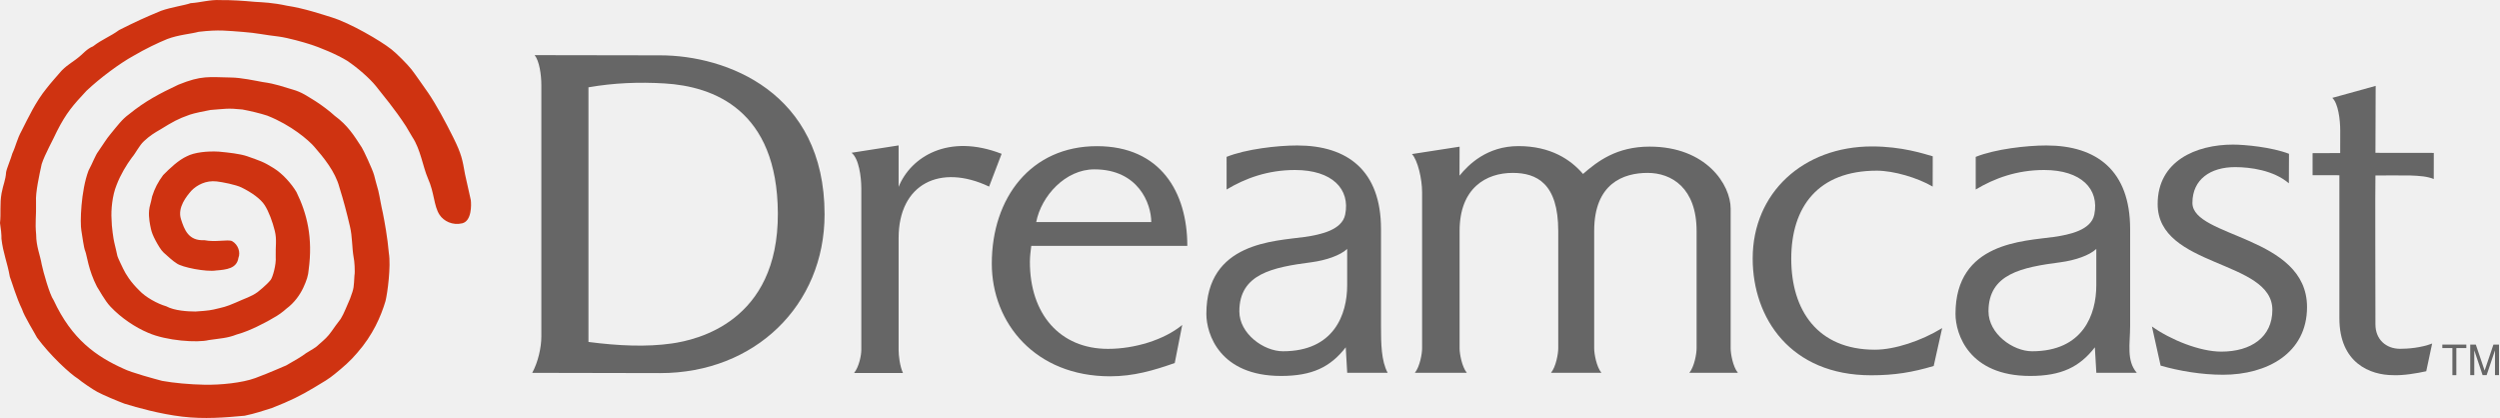
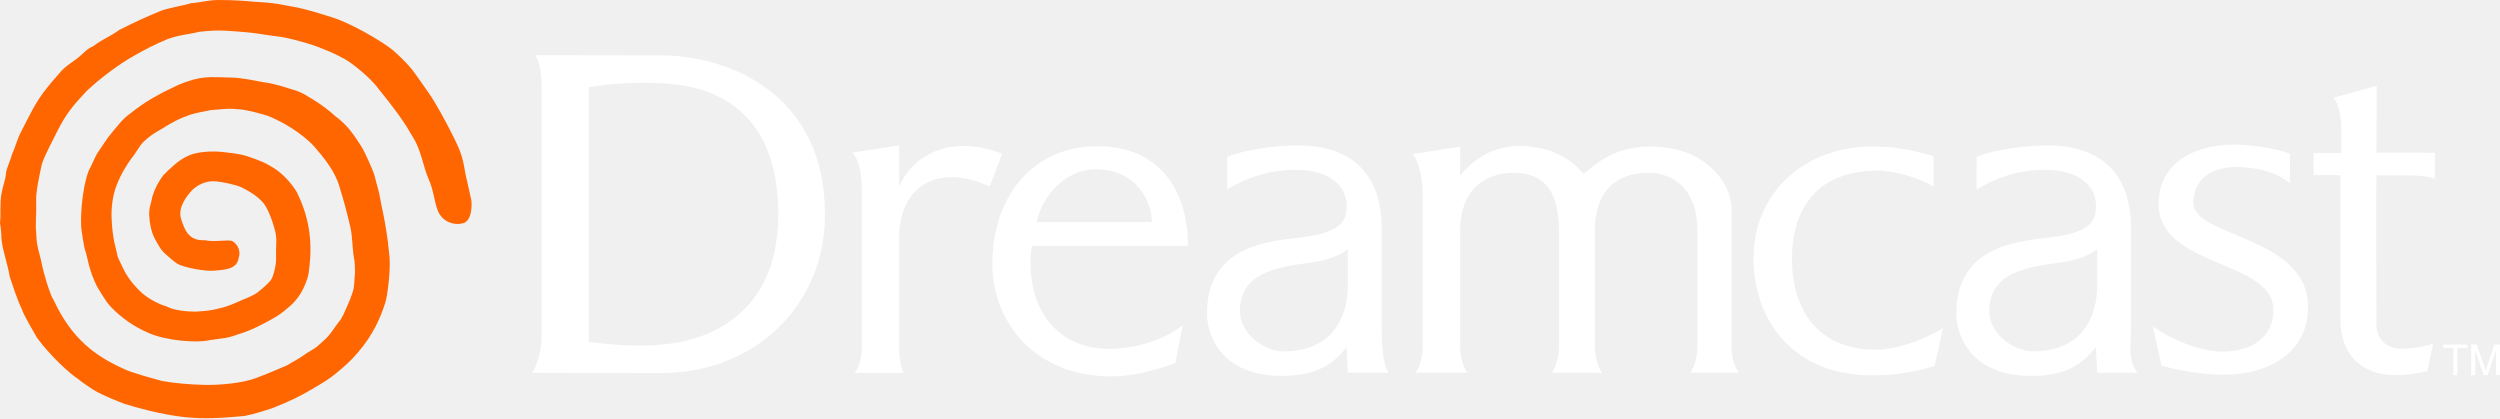
- <svg xmlns="http://www.w3.org/2000/svg" version="1.2" baseProfile="tiny" id="Layer_1" x="0px" y="0px" width="566.93px" height="94.787px" viewBox="0 0 566.93 94.787" xml:space="preserve">
-   <g>
-     <polygon fill="#666666" points="556.359,78.931 554.074,78.931 554.074,78.142 559.518,78.142 559.518,78.931 557.252,78.931    557.252,85.077 556.359,85.077  " />
-     <polygon fill="#666666" points="563.211,85.077 561.318,79.442 561.318,85.077 560.404,85.077 560.404,78.142 561.668,78.142    563.668,84.038 565.666,78.142 566.93,78.142 566.93,85.077 566.02,85.077 566.02,79.442 564.125,85.077  " />
-     <path fill="#666666" d="M122.813,19.344c0-2.409-0.458-5.529-1.522-6.841c6.973,0,22.039,0.046,28.497,0.046   c14.859,0,37.277,8.247,37.277,36.052c0,20.635-15.826,36.008-37.277,36.008c-4.705,0-22.67-0.058-29.044-0.058   c1.306-2.411,2.069-5.685,2.069-8.269V19.344L122.813,19.344z M133.5,77.543c6.858,0.892,13.189,1.165,18.917,0.347   c5.542-0.793,24.165-4.805,24.049-29.529c-0.109-23.431-14.581-28.788-25.731-29.443c-5.819-0.343-11.436-0.123-17.236,0.881   L133.5,77.543L133.5,77.543z" />
-     <path fill="#666666" d="M193.187,34.642l10.676-1.667c0,2.186,0,8.596,0,9.4c2.738-6.767,11.259-12.205,23.366-7.493l-2.838,7.433   c-11.082-5.26-20.528-0.646-20.528,11.661V79.37c0,1.209,0.264,3.648,0.985,5.213h-11.089c1.12-1.381,1.64-4.004,1.64-5.213V42.74   C195.396,40.083,194.854,35.97,193.187,34.642L193.187,34.642z" />
-     <path fill="#666666" d="M530.719,39.738c0,0.693,0,30.229,0,32.434c0,10.183,7.019,12.905,12.219,12.905   c2.197,0.107,5.313-0.406,7.488-0.889l1.338-6.285c-2.535,0.97-5.481,1.197-7.25,1.197c-3.26,0-5.617-2.164-5.617-5.549   c0-3.037-0.077-32.809,0-33.761h-0.034c0.432,0,7.196-0.024,7.879,0c2.217,0.078,3.92,0.213,5.387,0.803l0.008-5.919   c0,0-12.985-0.017-13.239-0.017l0.053-15.181l-9.838,2.719c1.356,1.269,1.797,4.982,1.797,7.431c0,0-0.008,4.536-0.008,5.083   c-0.441,0-5.438,0.025-6.265,0.025v5.001C525.51,39.735,530.719,39.738,530.719,39.738L530.719,39.738z" />
-     <path fill="#666666" d="M488.193,74.036c4.229,3.021,10.866,5.703,15.733,5.703c6.752,0,11.588-3.285,11.588-9.469   c0-11.414-26.022-9.522-26.022-24.004c0-9.792,8.756-13.476,17.1-13.476c2.683,0,8.806,0.582,12.697,2.088l-0.031,6.688   c-3.459-2.955-8.735-3.669-12.213-3.669c-5.521,0-9.668,2.74-9.668,8.112c0,7.887,26.002,7.43,26.002,23.621   c0,10.471-9.07,15.354-19.055,15.354c-4.865,0-9.939-0.862-14.16-2.071L488.193,74.036L488.193,74.036z" />
-     <path fill="#666666" d="M331.107,39.839c0-0.592,0.021-5.895,0.021-6.574l-10.809,1.671c1.303,1.365,2.303,5.623,2.303,8.667   v35.414c0,1.209-0.519,4.143-1.641,5.521h11.784c-1.118-1.381-1.637-4.313-1.637-5.521V52.372c0-9.75,6.031-13.164,12.035-13.164   c5.434,0,10.344,2.352,10.344,13.164v26.646c0,1.209-0.52,4.142-1.637,5.521h11.428c-1.123-1.381-1.637-4.313-1.637-5.521V52.372   c0-10.811,6.678-13.164,12.123-13.164c5.43,0,11.111,3.411,11.111,13.164v26.646c0,1.209-0.515,4.142-1.642,5.521h11.008   c-1.127-1.381-1.639-4.313-1.639-5.521V47.312c0-5.404-5.516-14.063-18.391-14.063c-7.492,0-11.818,3.333-15.103,6.2   c-2.793-3.26-7.34-6.317-14.647-6.317C337.365,33.129,333.162,37.302,331.107,39.839L331.107,39.839z" />
-     <path fill="#666666" d="M305.621,56.453c-1.543,1.453-4.773,2.579-8.107,3.019c-8.762,1.147-16.352,2.604-16.352,11.137   c0,5.063,5.52,9.048,9.891,9.048c11.578,0,14.57-8.353,14.57-14.935v-8.269H305.621L305.621,56.453z M278.269,35.57   c4.419-1.771,11.549-2.583,16.021-2.583c11.42,0,19.008,5.705,19.008,18.95v21.972c0,4.069,0.062,7.924,1.512,10.631h-9.178   l-0.332-5.78c-3.473,4.487-7.627,6.495-14.676,6.495c-13.91,0-16.946-9.503-16.946-14.069c0-16.297,15.512-16.485,22.249-17.447   c3.728-0.526,8.521-1.58,9.244-5.074c1.188-5.78-2.942-10.114-11.385-10.114c-6.197,0-11.273,1.885-15.514,4.422L278.269,35.57   L278.269,35.57z M475.572,56.453c-1.541,1.453-4.773,2.579-8.109,3.019c-8.76,1.147-16.348,2.604-16.348,11.137   c0,5.063,5.516,9.048,9.887,9.048c11.576,0,14.57-8.353,14.57-14.935V56.453L475.572,56.453z M448.223,35.57   c4.418-1.771,11.556-2.583,16.023-2.583c11.414,0,19.002,5.705,19.002,18.95v21.972c0,4.069-0.887,7.841,1.508,10.631h-9.176   l-0.334-5.78c-3.478,4.487-7.625,6.495-14.674,6.495c-13.902,0-16.943-9.503-16.943-14.069c0-16.297,15.512-16.485,22.246-17.447   c3.729-0.526,8.527-1.58,9.242-5.074c1.19-5.78-2.941-10.114-11.385-10.114c-6.195,0-11.271,1.885-15.513,4.422v-7.4L448.223,35.57   L448.223,35.57z" />
-     <path fill="#666666" d="M438.451,42.308c-3.443-2.012-8.879-3.605-12.67-3.605c-13.312,0-19.412,8.185-19.412,19.976   c0,11.68,5.965,20.625,18.983,20.625c4.462,0,10.535-2.006,15.25-4.902l-1.918,8.593c-4.799,1.428-8.842,2.108-14.194,2.108   c-18.295,0-26.871-12.977-26.871-26.479c0-14.921,11.504-25.417,27.072-25.417c6.805,0,11.771,1.668,13.776,2.238L438.451,42.308   L438.451,42.308z" />
-     <path fill="#666666" d="M233.646,59.304c0.008-1.234,0.172-2.41,0.31-3.55h35.401c0-12.169-6.087-22.608-20.505-22.608   c-14.965,0-23.85,11.703-23.85,26.63c0,13.498,9.891,25.56,26.832,25.56c5.356,0,9.834-1.319,14.669-3.012l1.701-8.63   c-4.135,3.404-10.817,5.418-16.849,5.418C240.514,79.112,233.599,71.263,233.646,59.304L233.646,59.304z M235.077,50.356   c1.149-5.92,6.628-11.952,13.184-11.952c10.018,0,12.917,7.817,12.917,11.952C261.176,50.356,235.077,50.375,235.077,50.356   L235.077,50.356z" />
-   </g>
-   <path fill="#CF3311" d="M65.058,1.288c3.969,0.596,8.026,1.984,10.141,2.63C79.46,5.22,86.376,9.269,88.82,11.209  c1.157,0.918,3.585,3.323,4.528,4.533c0.917,1.179,2.667,3.733,3.783,5.308c1.781,2.597,3.874,6.466,5.648,10.025  c1.984,3.978,2.12,5.13,2.721,8.455l1.311,5.862c0.123,1.014,0.227,4.731-1.957,5.251c-2.181,0.521-4.199-0.483-5.15-1.955  c-1.316-2.036-1.133-4.926-2.623-8.234c-1.161-2.674-1.666-6.561-3.521-9.355l-1.453-2.458c-2.573-3.96-5.253-7.103-6.851-9.153  c-1.411-1.723-4.04-4.064-6.531-5.729c-2.306-1.398-6.032-2.993-8.719-3.813c-0.856-0.279-4.524-1.357-6.8-1.66  c-3.093-0.347-5.126-0.836-8.063-1.043c-3.63-0.256-5.367-0.578-10.074-0.028c-1.783,0.484-4.605,0.676-7.147,1.647  c-2.053,0.837-4.906,2.189-7.703,3.832c-3.012,1.651-7.578,5.026-10.609,7.907c-3.054,3.263-4.582,5.014-6.687,9.15  c-0.931,2.046-2.736,5.213-3.464,7.447c-0.497,2.269-1.443,6.5-1.286,8.556c0.073,3.681-0.25,4.44,0.027,7.45  c0.01,2.71,0.899,4.588,1.27,6.806c0.315,1.53,1.787,6.828,2.694,8.062c4.129,8.9,9.675,12.755,15.856,15.537  c1.742,0.888,7.191,2.346,8.767,2.763c2.69,0.485,6.227,0.81,9.633,0.875c3.583,0.069,8.522-0.414,11.517-1.519  c3.244-1.193,6.997-2.891,6.953-2.84c1.504-0.832,3.802-2.187,4.516-2.781c1.383-0.885,2.217-1.228,3.034-2.08  c1.184-1.033,1.898-1.629,2.794-2.91c0.497-0.721,1.292-1.827,2.059-2.805c0.83-1.36,1.307-2.793,2.116-4.564  c0.968-2.623,0.818-2.496,1.003-5.277c0.175-0.807-0.02-3.519-0.164-3.979c-0.437-2.502-0.283-4.709-0.856-7.139  c-0.771-3.287-1.417-5.747-2.402-8.899c-0.929-3.549-3.656-6.838-5.702-9.188c-1.268-1.457-5.201-4.895-10.658-7.043  c-1.538-0.517-4.05-1.103-5.647-1.395c-3.41-0.356-3.965-0.127-7.229,0.111c-1.124,0.196-3.731,0.729-4.692,1.066  c-2.804,0.985-3.835,1.611-6.702,3.366c-1.334,0.775-2.34,1.368-3.705,2.646c-1.089,1.008-1.868,2.72-2.748,3.725  c-1.209,1.644-2.554,3.836-3.456,6.201c-0.978,2.353-1.293,5.664-1.143,7.795c0,1.621,0.441,4.598,0.616,5.246  c0.176,0.65,0.616,2.67,0.71,3.076c0.097,0.405,1.145,2.541,1.292,2.853c0.593,1.261,1.726,3.069,3.633,4.919  c1.411,1.54,4.133,3.05,6.174,3.635c1.828,1.006,4.912,1.174,6.62,1.178c0.839-0.053,2.984-0.184,4.103-0.451  c2.271-0.545,2.688-0.56,5.028-1.575c2.1-0.974,3.523-1.325,4.986-2.403c0,0,2.007-1.572,2.919-2.724  c0.481-0.604,1.306-3.5,1.161-5.293c-0.069-2.453,0.289-3.845-0.214-5.863c-0.5-2.019-1.354-4.358-2.281-5.8  c-0.939-1.46-2.956-2.882-5.251-4.017c-1.288-0.636-4.333-1.224-5.627-1.376c-2.453-0.292-4.506,0.823-5.753,2.097  c-1.082,1.236-3.22,3.803-2.369,6.457c0.771,2.4,1.703,4.959,5.304,4.77c2.473,0.516,5.33-0.229,6.283,0.207  c1.413,0.803,1.955,2.573,1.443,3.811c-0.359,2.383-2.643,2.668-5.076,2.852c-2.18,0.365-7.715-0.702-8.93-1.613  c-0.816-0.484-2.067-1.647-2.946-2.435c-0.633-0.568-1.346-1.828-1.837-2.734c-0.598-1.114-0.903-1.933-1.057-2.657  c-0.185-0.86-0.562-2.506-0.419-4.149c0.099-1.108,0.394-1.582,0.688-3.203c0.589-1.84,1.32-3.239,2.498-4.834  c1.532-1.556,3.479-3.408,5.38-4.269c1.676-0.886,4.613-1.211,7.268-1.056c2.156,0.206,4.702,0.469,6.389,1.033  c2.884,1.03,3.708,1.236,6.077,2.73c1.999,1.237,4.012,3.516,5.136,5.402c2.39,4.89,3.76,10.328,2.764,17.653  c-0.081,1.236-0.466,2.443-1.237,4.084c-0.714,1.511-1.96,3.35-3.838,4.732c-0.754,0.699-1.946,1.561-2.915,2.063  c-1.375,0.834-2.299,1.269-3.733,1.989c-1.26,0.594-2.73,1.27-4.646,1.802c-2.076,0.821-3.67,0.854-6.281,1.243  c-2.568,0.646-9.602,0.187-13.792-1.662c-2.857-1.203-6.064-3.321-8.505-5.904c-1.354-1.422-2.681-3.996-3.069-4.523  c-1.94-3.729-2.319-7.233-2.631-7.973c-0.422-1-0.631-3.244-0.916-4.779c-0.319-1.724-0.122-8.941,1.617-13.573  c0.981-1.845,1.555-3.49,2.217-4.353c1.193-1.696,1.769-2.755,2.782-3.957c1.528-1.852,2.64-3.364,4.127-4.431  c3.793-3.083,6.959-4.711,11.245-6.746c5.324-2.168,6.923-1.72,11.964-1.639c2.267,0.02,5.566,0.733,7.189,1.027  c3.012,0.401,4.738,1.127,6.773,1.695c2.178,0.608,3.436,1.58,5.226,2.659c1.47,0.949,3.202,2.251,4.345,3.308  c2.927,2.146,4.337,4.401,6.131,7.171c0.327,0.464,2.455,5.002,2.794,6.266c0.158,0.633,0.638,2.449,0.949,3.511  c0.396,1.685,0.591,3.176,1.036,5.078c0.396,1.957,1.072,5.652,1.364,9.107c0.495,2.965-0.296,9.016-0.76,10.871  c-1.035,3.463-2.85,7.69-6.428,11.762c-1.519,1.804-3.135,3.199-5.003,4.717c-1.427,1.189-2.653,1.886-4.861,3.202  c-2.996,1.788-5.276,2.931-9.477,4.573c-1.71,0.549-3.866,1.271-6.188,1.75C51,94.683,46.376,95.08,41.33,94.481  c-5.047-0.602-10.102-2.023-13.089-2.939c-1.649-0.618-4.841-1.955-6.178-2.68c-0.872-0.44-3.793-2.438-4.288-2.918  c-2-1.237-6.479-5.449-9.371-9.375c-0.633-1.217-2.911-4.854-3.406-6.448c-1.313-2.697-2.229-5.96-2.766-7.354  c-0.568-3.254-1.528-5.348-1.902-8.611c0.042-0.768-0.154-2.577-0.33-3.578c0.254-2.235-0.086-4.339,0.358-6.773  c0.39-2.053,0.904-2.91,1.028-4.766c0.121-0.794,1.141-3.182,1.415-4.245c0.826-1.75,1.03-3.191,2.107-5.147  c1.549-3.048,3.172-6.554,5.662-9.617c0.712-0.95,2.729-3.228,3.416-4.017c1.625-1.625,2.578-1.881,4.421-3.51  c0.19-0.12,1.409-1.508,2.685-1.985c2.111-1.632,3.937-2.23,5.948-3.715c4.029-2.008,5.497-2.686,9.497-4.351  c2.313-0.825,5.534-1.28,6.694-1.73c2.209-0.137,4.451-0.841,6.773-0.702c2.607-0.024,5.234,0.162,7.855,0.4  C59.625,0.522,61.931,0.608,65.058,1.288L65.058,1.288z" />
+ <svg xmlns="http://www.w3.org/2000/svg" id="Layer_1" data-name="Layer 1" viewBox="0 0 3839 642.21" version="1.1">
+   <defs id="defs27" />
+   <polygon points="3767.4 534.412 3751.9 534.412 3751.9 529.112 3788.8 529.112 3788.8 534.412 3773.4 534.412 3773.4 576.012 3767.4 576.012 3767.4 534.412" style="fill:#fff" id="polygon2" />
+   <polygon points="3813.8 576.012 3801 537.912 3801 576.012 3794.8 576.012 3794.8 529.112 3803.4 529.112 3816.9 569.012 3830.4 529.112 3839 529.112 3839 576.012 3832.8 576.012 3832.8 537.912 3820 576.012 3813.8 576.012" style="fill:#fff" id="polygon4" />
+   <path d="M831.8,131c0-16.3-3.1-37.4-10.3-46.3,47.2,0,149.2.3,192.9.3,100.6,0,252.4,55.9,252.4,244.1,0,139.8-107.2,243.8-252.4,243.8-31.9,0-153.4-.4-196.6-.4,8.8-16.3,14-38.5,14-56V131Zm72.4,394c46.5,6,89.3,7.9,128.1,2.3,37.5-5.4,163.6-32.5,162.8-199.9-.7-158.6-98.8-194.9-174.2-199.3-39.4-2.3-77.5-.8-116.7,6L904.2,525Z" transform="translate(0 0.01185)" style="fill:#fff" id="path6" />
+   <path d="M1308.4,234.5l72.3-11.3v63.7c18.6-45.8,76.3-82.7,158.2-50.8l-19.2,50.4c-75.1-35.6-139-4.4-139,79V537.4c0,8.2,1.8,24.7,6.7,35.3h-75.1c7.6-9.3,11.1-27.1,11.1-35.3v-248c0-18-3.7-45.9-15-54.9Z" transform="translate(0 0.01185)" style="fill:#fff" id="path8" />
+   <path d="M3593.8,269V488.6c0,69,47.5,87.4,82.8,87.4,14.9.7,36-2.8,50.7-6l9.1-42.6c-17.2,6.6-37.1,8.1-49.1,8.1-22.1,0-38.1-14.7-38.1-37.6,0-20.6-.5-222.1,0-228.6h-.2c2.9,0,48.7-.2,53.4,0,15,.5,26.6,1.4,36.5,5.4L3739,234.6s-87.9-.1-89.7-.1l.4-102.8-66.6,18.4c9.2,8.6,12.2,33.7,12.2,50.3,0,0-.1,30.7-.1,34.4-3,0-36.8.2-42.4.2v33.9c5.7.1,41.0.1,41.0.1Z" transform="translate(0 0.01185)" style="fill:#fff" id="path10" />
+   <path d="M3305.9,501.3C3334.5,521.8,3379.5,539.9,3412.5,539.9c45.7,0,78.5-22.2,78.5-64.1,0-77.3-176.2-64.5-176.2-162.5,0-66.3,59.3-91.3,115.8-91.3,18.2,0,59.6,3.9,86,14.1l-.2,45.3c-23.4-20-59.2-24.9-82.7-24.9-37.4,0-65.5,18.6-65.5,55,0,53.4,176,50.3,176,159.9,0,70.9-61.4,104-129.1,104-32.9,0-67.3-5.8-95.9-14l-13.3-60.1Z" transform="translate(0 0.01185)" style="fill:#fff" id="path12" />
+   <path d="M2242.2,269.7c0-4,.1-39.9.1-44.5l-73.2,11.3c8.8,9.2,15.6,38.1,15.6,58.7V535c0,8.2-3.5,28.1-11.1,37.4h79.8c-7.6-9.3-11.1-29.2-11.1-37.4V354.6c0-66,40.9-89.2,81.5-89.2,36.8,0,70.1,15.9,70.1,89.2V535c0,8.2-3.5,28.1-11.1,37.4H2460.2c-7.6-9.3-11.1-29.2-11.1-37.4V354.6c0-73.2,45.2-89.2,82.1-89.2,36.8,0,75.3,23.1,75.3,89.2V535c0,8.2-3.5,28.1-11.1,37.4H2670c-7.6-9.3-11.1-29.2-11.1-37.4V320.3c0-36.6-37.4-95.3-124.6-95.3-50.8,0-80.1,22.6-102.3,42-18.9-22.1-49.7-42.8-99.2-42.8-48.2.1-76.7,28.3-90.6,45.5Z" transform="translate(0 0.01185)" style="fill:#fff" id="path14" />
+   <path d="M2069.7,382.3c-10.4,9.8-32.3,17.5-54.9,20.5-59.3,7.8-110.8,17.6-110.8,75.4,0,34.3,37.4,61.3,67,61.3,78.4,0,98.7-56.6,98.7-101.2v-56ZM1884.5,240.8c29.9-12,78.2-17.5,108.5-17.5,77.4,0,128.8,38.6,128.8,128.4V500.4c0,27.6.4,53.7,10.2,72h-62.2l-2.2-39.2c-23.5,30.4-51.7,44-99.4,44-94.2,0-114.8-64.4-114.8-95.3,0-110.4,105.1-111.7,150.6-118.2,25.2-3.6,57.7-10.7,62.6-34.4,8.1-39.1-19.9-68.5-77.1-68.5-42,0-76.4,12.8-105.1,30v-50ZM3220.4,382.3c-10.4,9.8-32.3,17.5-54.9,20.5-59.3,7.8-110.7,17.6-110.7,75.4,0,34.3,37.4,61.3,67,61.3,78.4,0,98.7-56.6,98.7-101.2l-.1-56ZM3035.3,240.8c29.9-12,78.3-17.5,108.5-17.5,77.3,0,128.7,38.6,128.7,128.4V500.4c0,27.6-6,53.1,10.2,72h-62.1l-2.3-39.2c-23.6,30.4-51.6,44-99.4,44-94.2,0-114.8-64.4-114.8-95.3,0-110.4,105.1-111.7,150.6-118.2,25.3-3.6,57.8-10.7,62.6-34.4,8.1-39.1-19.9-68.5-77.1-68.5-42,0-76.3,12.8-105.1,30l.2-50Z" transform="translate(0 0.01185)" style="fill:#fff" id="path16" />
+   <path d="M2969.1,286.4C2945.8,272.8,2909,262,2883.3,262c-90.2,0-131.5,55.4-131.5,135.3,0,79.1,40.4,139.7,128.6,139.7,30.2,0,71.4-13.6,103.3-33.2l-13,58.2c-32.5,9.7-59.9,14.3-96.1,14.3-123.9,0-181.9-87.9-181.9-179.3,0-101.1,77.9-172.1,183.3-172.1,46.1,0,79.7,11.3,93.3,15.2l-.2,46.3Z" transform="translate(0 0.01185)" style="fill:#fff" id="path18" />
+   <path d="M1582.4,401.6c.1-8.4,1.2-16.3,2.1-24H1824.2c0-82.4-41.2-153-138.9-153-101.4,0-161.4,79.3-161.4,180.3,0,91.4,67,173,181.6,173,36.3,0,66.6-8.9,99.4-20.4l11.5-58.5c-28,23.1-73.3,36.7-114.1,36.7C1628.8,535.6,1582,482.5,1582.4,401.6ZM1592,341c7.8-40.1,44.9-81,89.3-81,67.9,0,87.5,53,87.5,81C1768.7,341,1592,341.1,1592,341Z" transform="translate(0 0.01185)" style="fill:#fff" id="path20" />
+   <path d="M440.9,8.7c26.9,4,54.4,13.4,68.7,17.8,28.9,8.8,75.7,36.2,92.3,49.4,7.8,6.2,24.3,22.5,30.7,30.7,6.2,8,18.1,25.3,25.6,35.9,12.1,17.6,26.2,43.8,38.3,67.9,13.4,26.9,14.4,34.8,18.4,57.3l8.9,39.7c.8,6.9,1.5,32-13.3,35.6-14.8,3.5-28.4-3.3-34.9-13.2-8.9-13.8-7.7-33.4-17.8-55.8-7.9-18.1-11.3-44.4-23.8-63.4L624.2,194c-17.4-26.8-35.6-48.1-46.4-62-9.6-11.7-27.4-27.5-44.2-38.8-15.6-9.5-40.9-20.3-59.1-25.8-5.8-1.9-30.6-9.2-46.1-11.2-21-2.3-34.7-5.7-54.6-7.1-24.6-1.7-36.4-3.9-68.2-.2-12.1,3.3-31.2,4.6-48.4,11.2a424.91,424.91,0,0,0-52.2,26c-20.4,11.2-51.3,34-71.9,53.6-20.7,22.1-31,34-45.3,62-6.4,13.7-18.6,35.1-23.5,50.3-3.4,15.4-9.8,44-8.7,58,.5,24.9-1.7,30.1.2,50.5.1,18.4,6.1,31.1,8.6,46.1,2.1,10.4,12.1,46.2,18.2,54.6,28,60.3,65.5,86.4,107.4,105.2,11.8,6,48.7,15.9,59.4,18.7,18.2,3.3,42.2,5.5,65.2,5.9,24.3.5,57.7-2.8,78-10.3,22-8.1,47.4-19.6,47.1-19.2,10.2-5.6,25.8-14.8,30.6-18.8,9.4-6,15-8.3,20.5-14.1,8-7,12.9-11,18.9-19.7,3.4-4.9,8.8-12.4,13.9-19,5.6-9.2,8.8-18.9,14.3-30.9,6.6-17.8,5.5-16.9,6.8-35.7,1.2-5.5-.1-23.8-1.1-27-3-17-1.9-31.9-5.8-48.4-5.2-22.3-9.6-38.9-16.3-60.3-6.3-24-24.8-46.3-38.6-62.2-8.6-9.9-35.2-33.2-72.2-47.7a313.098,313.098,0,0,0-38.2-9.4c-23.1-2.4-26.9-.9-49,.8-7.6,1.3-25.3,4.9-31.8,7.2-19,6.7-26,10.9-45.4,22.8-9,5.2-15.9,9.3-25.1,17.9-7.4,6.8-12.6,18.4-18.6,25.2-8.2,11.1-17.3,26-23.4,42-6.6,15.9-8.8,38.4-7.7,52.8,0,11,3,31.1,4.2,35.5s4.2,18.1,4.8,20.8c.7,2.7,7.8,17.2,8.8,19.3,4,8.5,11.7,20.8,24.6,33.3,9.6,10.4,28,20.7,41.8,24.6,12.4,6.8,33.3,8,44.8,8,5.7-.4,20.2-1.2,27.8-3,15.4-3.7,18.2-3.8,34.1-10.7,14.2-6.6,23.9-9,33.8-16.3,0,0,13.6-10.6,19.8-18.5,3.3-4.1,8.9-23.7,7.9-35.9-.5-16.6,2-26-1.5-39.7-3.4-13.7-9.2-29.5-15.5-39.3-6.4-9.9-20-19.5-35.6-27.2-8.7-4.3-29.4-8.3-38.1-9.3-16.6-2-30.5,5.6-39,14.2-7.3,8.4-21.8,25.8-16,43.7,5.2,16.3,11.5,33.6,35.9,32.3,16.8,3.5,36.1-1.5,42.6,1.4,9.6,5.4,13.2,17.4,9.8,25.8-2.4,16.1-17.9,18.1-34.4,19.3-14.8,2.5-52.3-4.8-60.5-10.9-5.5-3.3-14-11.2-19.9-16.5-4.3-3.9-9.1-12.4-12.4-18.5a67.913,67.913,0,0,1-7.2-18c-1.2-5.8-3.8-17-2.8-28.1.7-7.5,2.7-10.7,4.7-21.7a105.015,105.015,0,0,1,16.9-32.7c10.4-10.5,23.6-23.1,36.4-28.9,11.4-6,31.2-8.2,49.2-7.1,14.6,1.4,31.9,3.2,43.3,7,19.5,7,25.1,8.4,41.2,18.5,13.5,8.4,27.2,23.8,34.8,36.6,16.2,33.1,25.5,69.9,18.7,119.6-.5,8.4-3.2,16.5-8.4,27.7a85.349,85.349,0,0,1-26,32,104.415,104.415,0,0,1-19.7,14c-9.3,5.6-15.6,8.6-25.3,13.5a189.192,189.192,0,0,1-31.5,12.2c-14.1,5.6-24.9,5.8-42.5,8.4-17.4,4.4-65,1.3-93.4-11.3a176.437,176.437,0,0,1-57.6-40c-9.2-9.6-18.2-27.1-20.8-30.6-13.1-25.3-15.7-49-17.8-54-2.9-6.8-4.3-22-6.2-32.4-2.2-11.7-.8-60.6,10.9-91.9,6.6-12.5,10.5-23.6,15-29.5,8.1-11.5,12-18.7,18.8-26.8,10.4-12.5,17.9-22.8,27.9-30,25.7-20.9,47.1-31.9,76.2-45.7,36.1-14.7,46.9-11.7,81-11.1,15.4.1,37.7,5,48.7,7,20.4,2.7,32.1,7.6,45.9,11.5,14.8,4.1,23.3,10.7,35.4,18a224.509,224.509,0,0,1,29.4,22.4c19.8,14.5,29.4,29.8,41.5,48.6,2.2,3.1,16.6,33.9,18.9,42.4,1.1,4.3,4.3,16.6,6.4,23.8,2.7,11.4,4,21.5,7,34.4,2.7,13.3,7.3,38.3,9.2,61.7,3.3,20.1-2,61.1-5.2,73.6-7,23.5-19.3,52.1-43.5,79.7-10.3,12.2-21.2,21.7-33.9,32-9.7,8-18,12.8-32.9,21.7-20.3,12.1-35.7,19.8-64.2,31-11.6,3.7-26.2,8.6-41.9,11.8-30.5,2.8-61.8,5.5-96,1.4s-68.4-13.7-88.7-19.9c-11.2-4.2-32.8-13.2-41.9-18.2-5.9-3-25.7-16.5-29-19.8-13.6-8.4-43.9-36.9-63.5-63.5-4.3-8.2-19.7-32.9-23.1-43.7-8.9-18.3-15.1-40.4-18.7-49.8C11.3,403,4.8,388.8,2.2,366.7c.3-5.2-1-17.5-2.2-24.2,1.7-15.1-.6-29.4,2.4-45.9,2.6-13.9,6.1-19.7,7-32.3.8-5.4,7.7-21.6,9.6-28.8,5.6-11.9,7-21.6,14.3-34.9,10.5-20.6,21.5-44.4,38.4-65.1,4.8-6.4,18.5-21.9,23.1-27.2,11-11,17.5-12.7,29.9-23.8,1.3-.8,9.5-10.2,18.2-13.4,14.3-11,26.7-15.1,40.3-25.2,27.3-13.6,37.2-18.2,64.3-29.5C263.3,11,285.2,7.9,293,4.9,308,4,323.1-.8,338.9.1c17.7-.2,35.5,1.1,53.2,2.7,12,.7,27.6,1.3,48.8,5.9Z" transform="translate(0 0.01185)" style="fill:#ff6600" id="path22" />
</svg>
